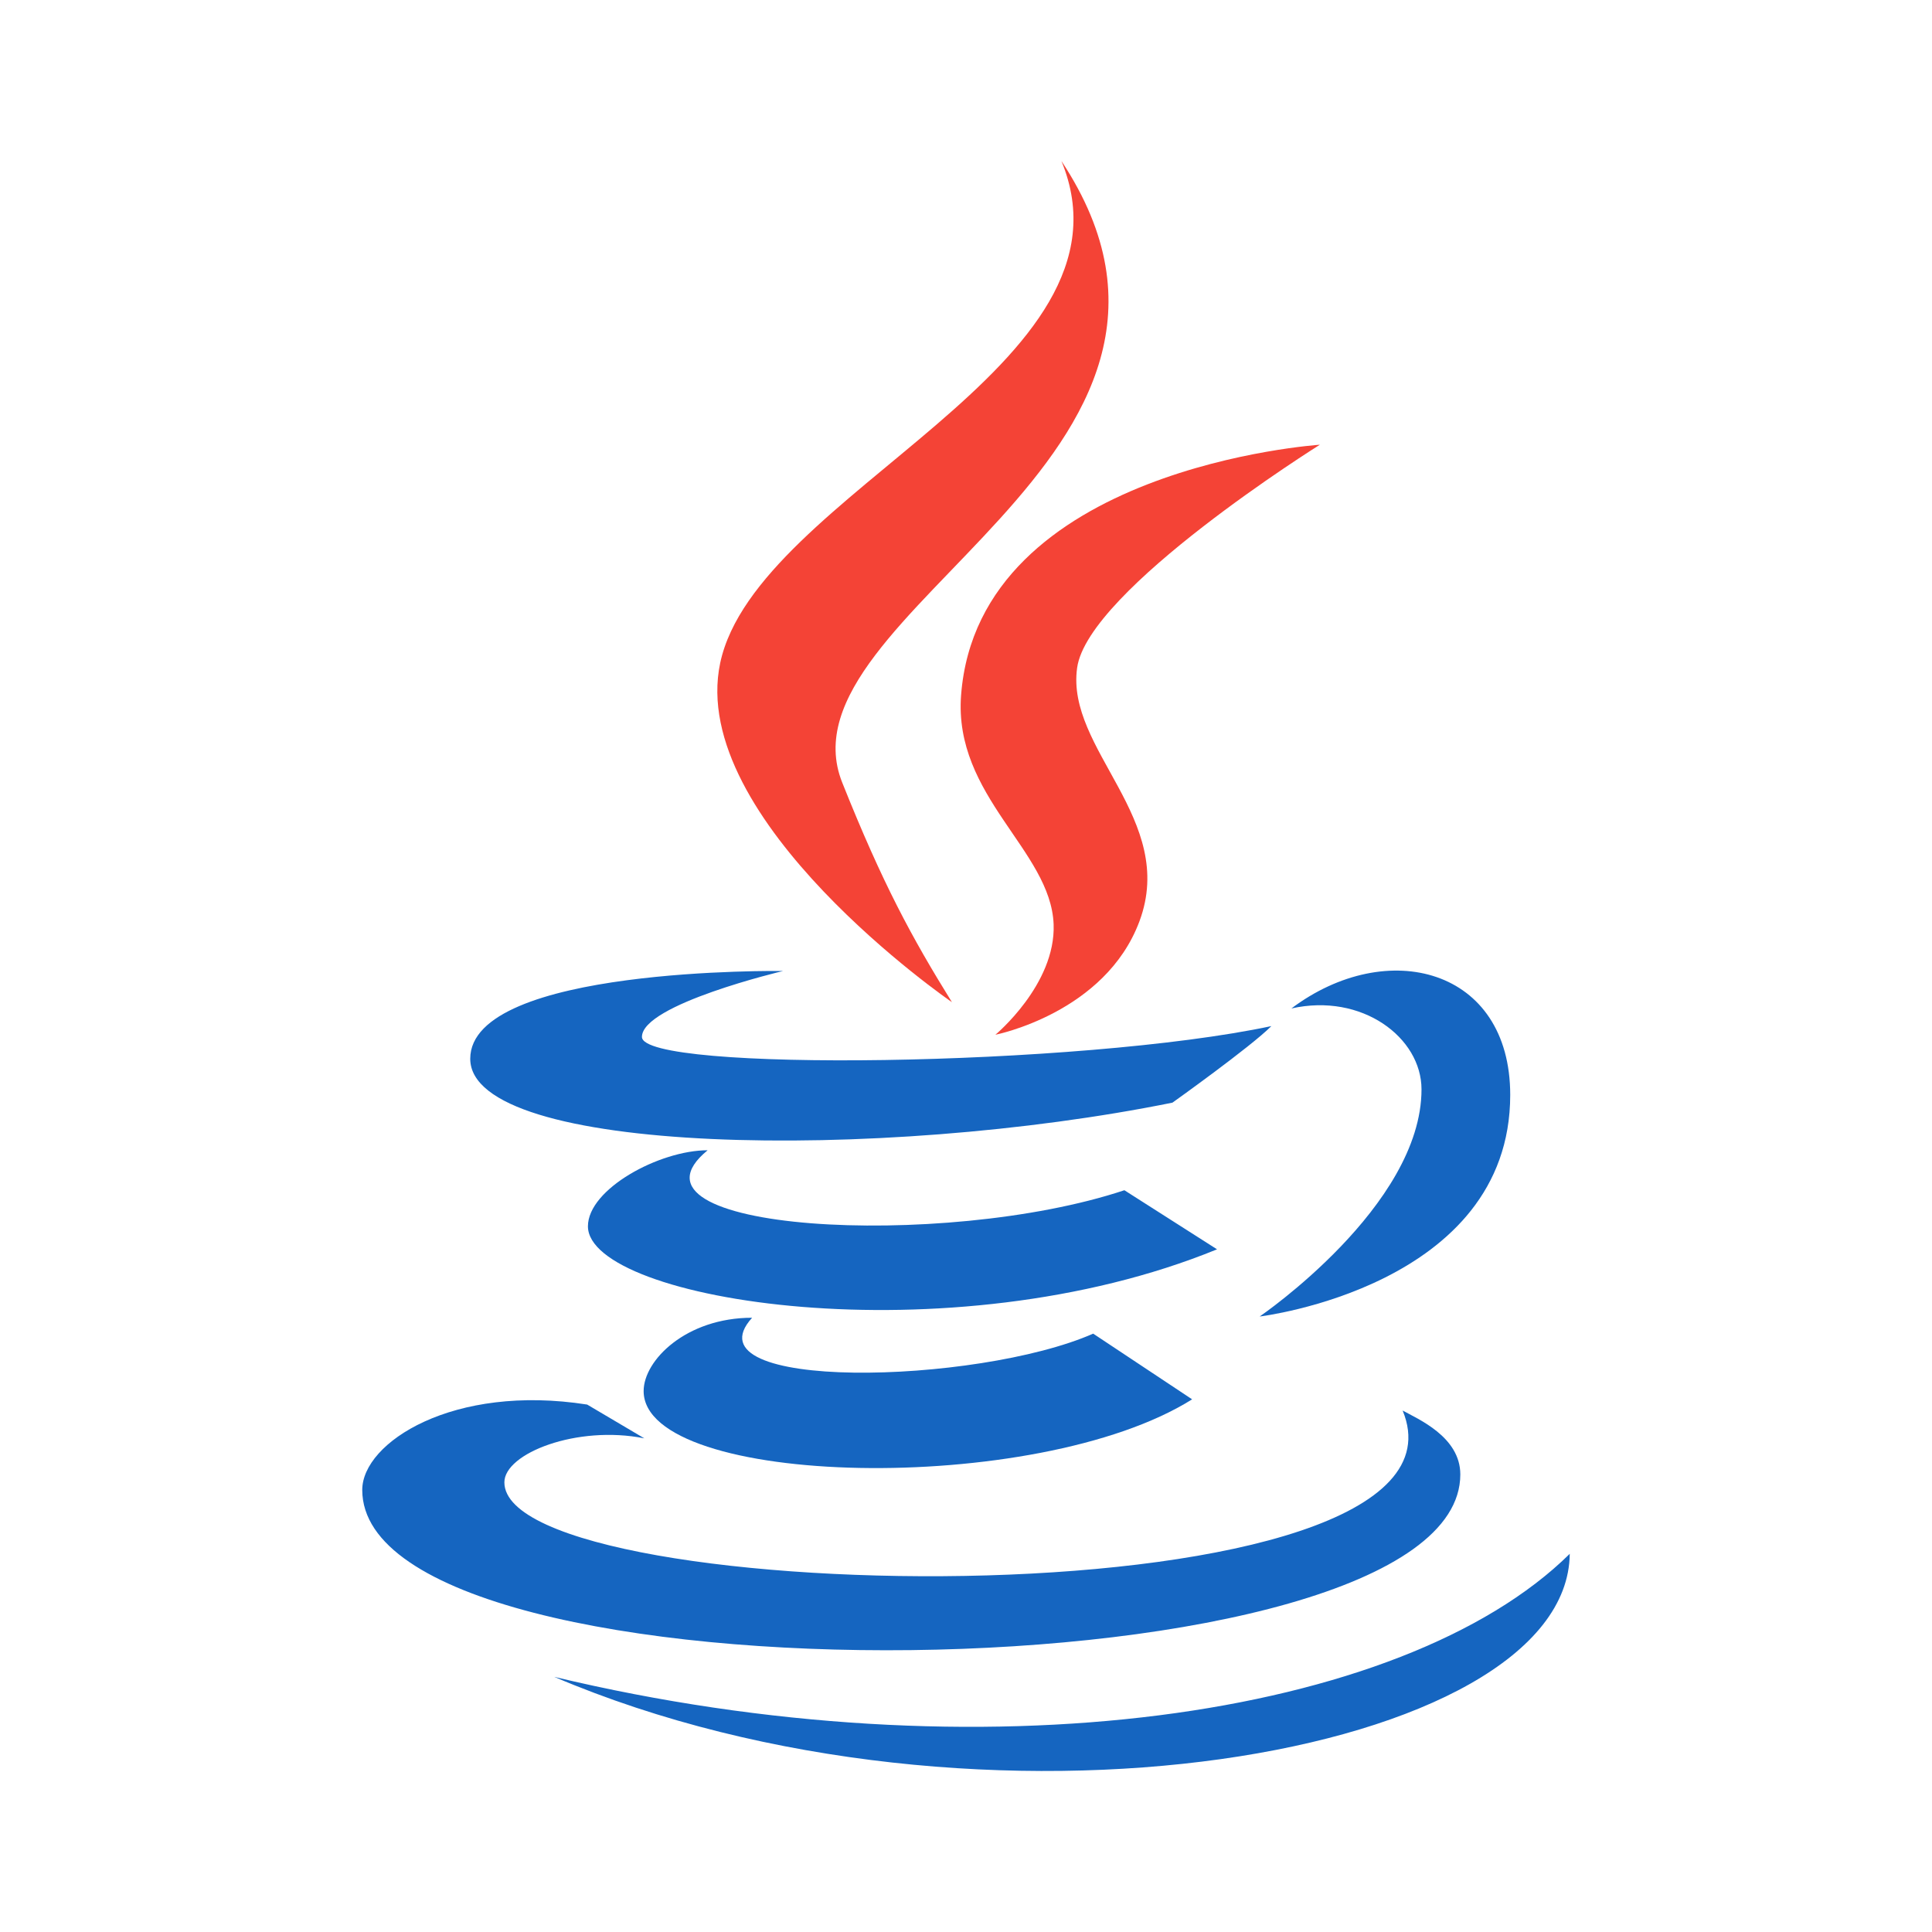
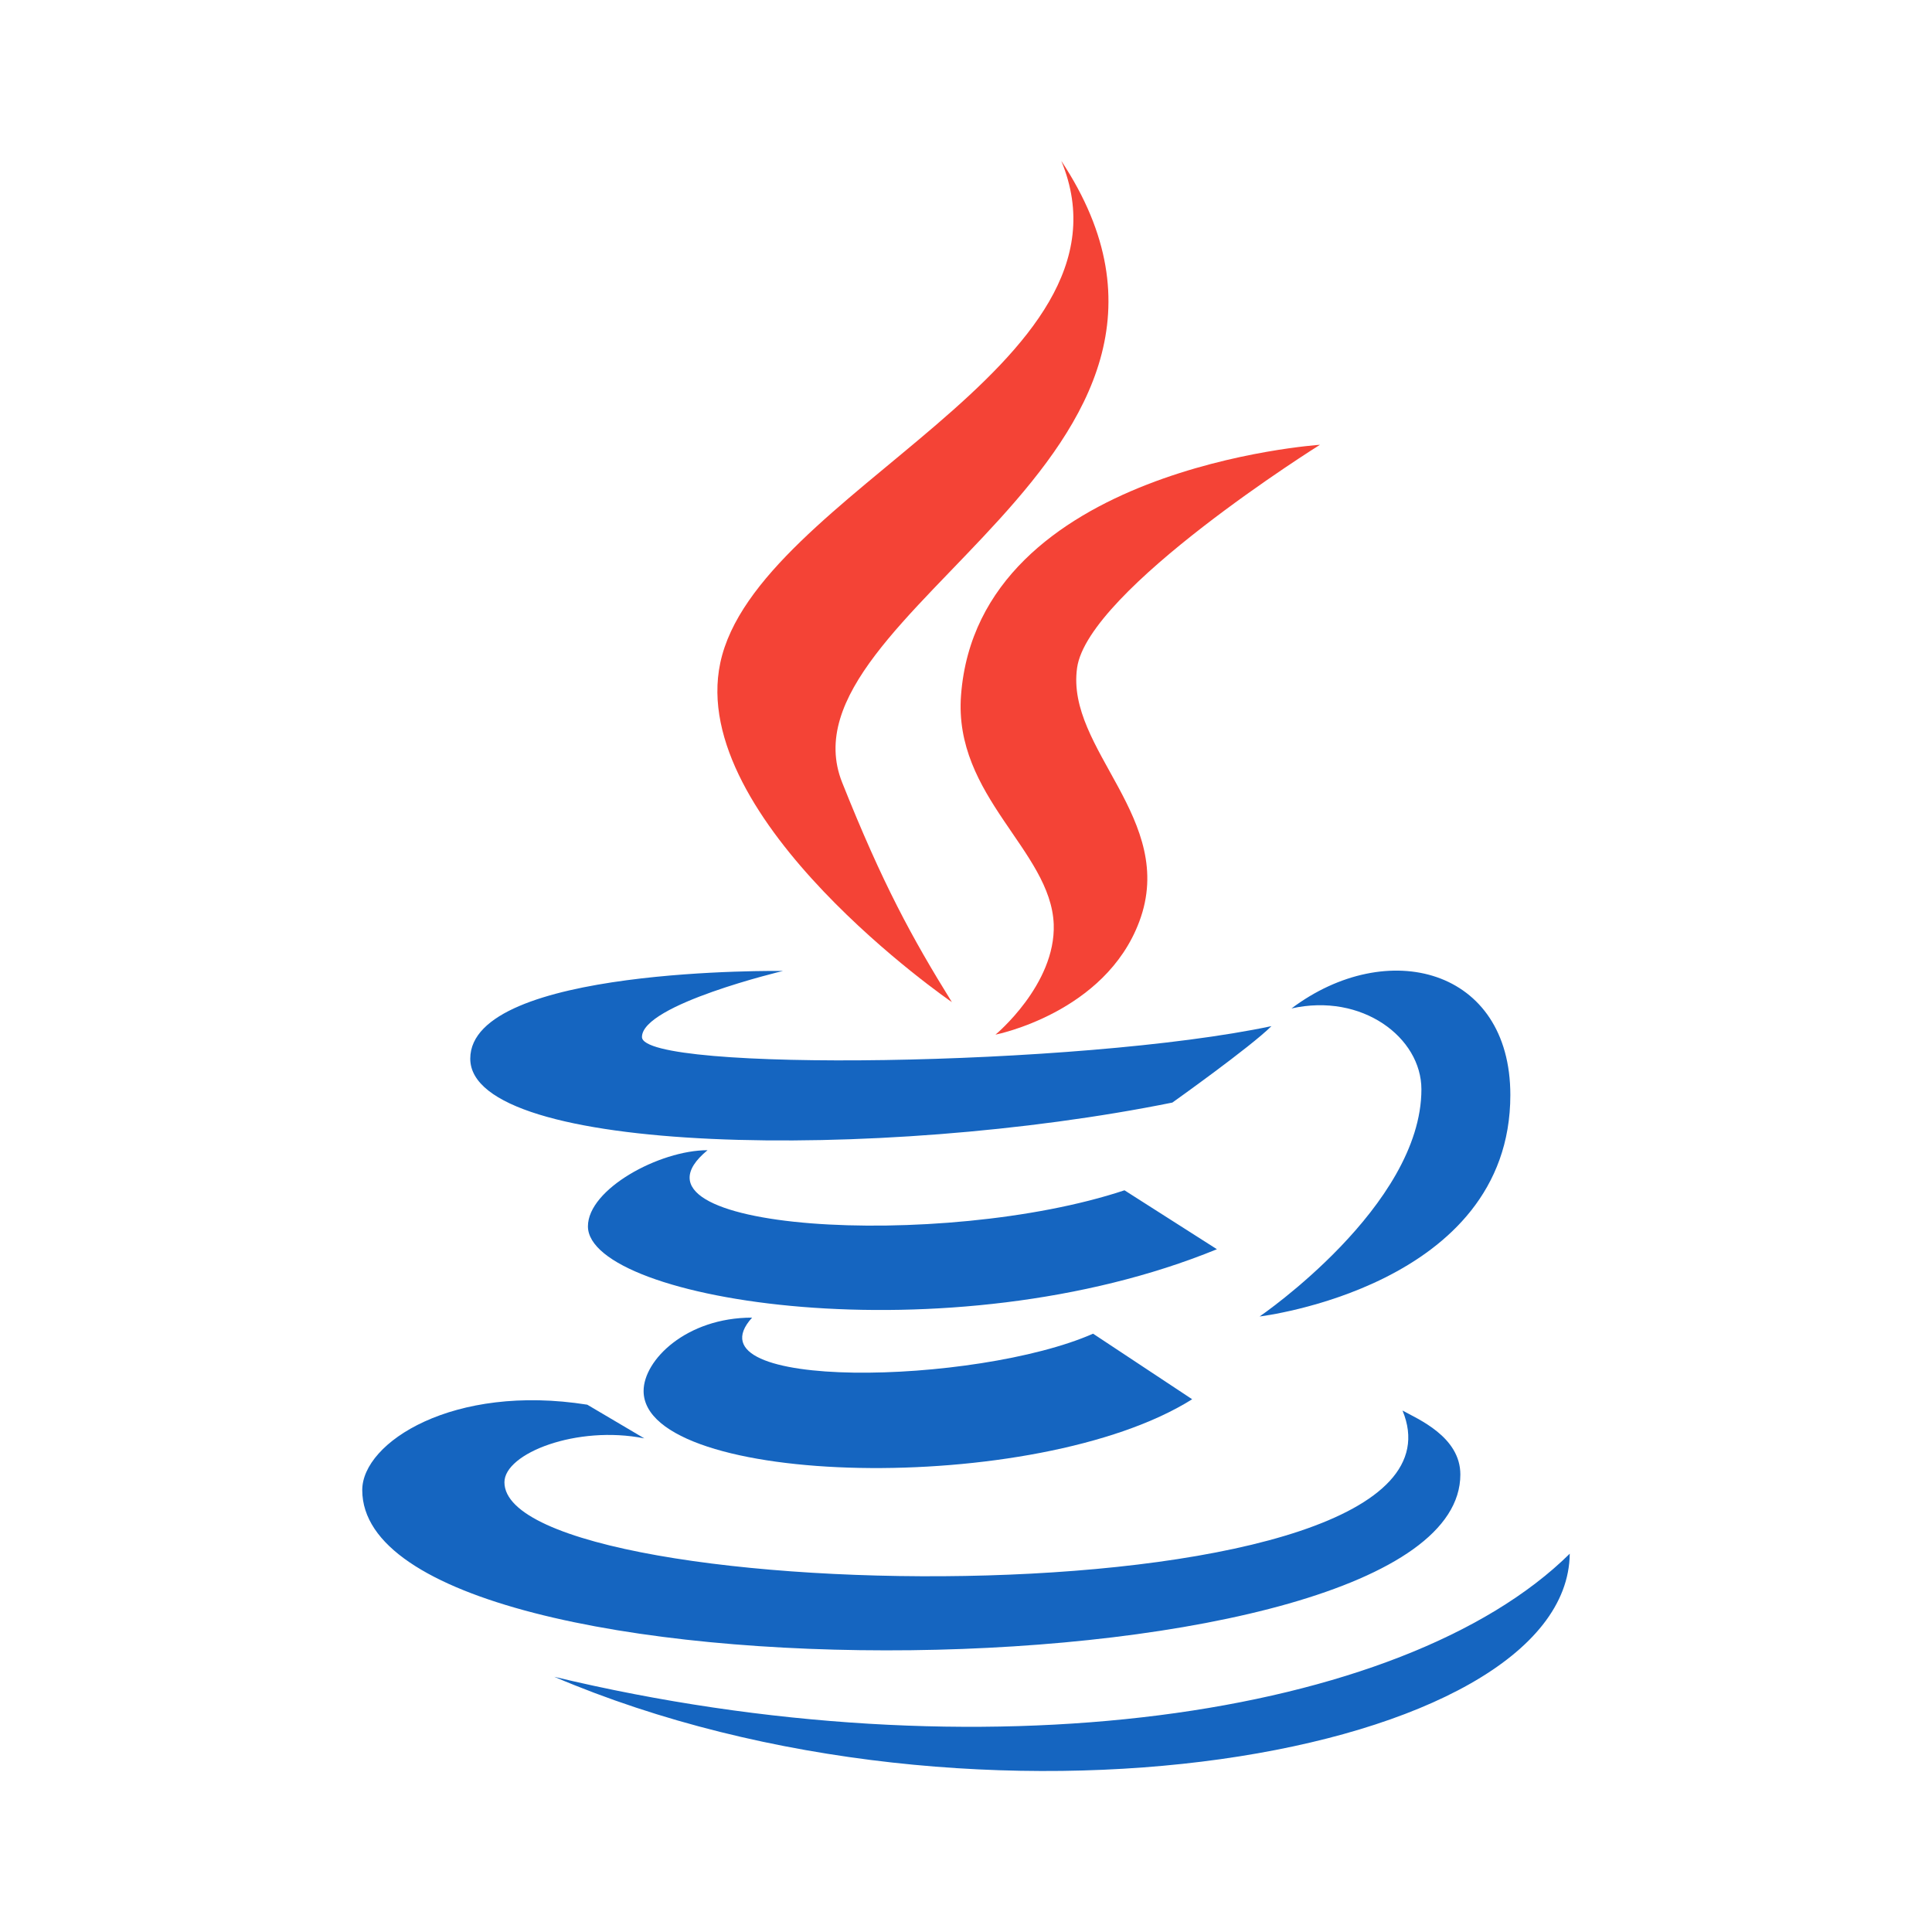
- <svg xmlns="http://www.w3.org/2000/svg" viewBox="0 0 48 48" width="32px" height="32px">
-   <path fill="#F44336" d="M23.65,24.898c-0.998-1.609-1.722-2.943-2.725-5.455C19.229,15.2,31.24,11.366,26.37,3.999c2.111,5.089-7.577,8.235-8.477,12.473C17.07,20.37,23.645,24.898,23.65,24.898z" />
-   <path fill="#F44336" d="M23.878,17.27c-0.192,2.516,2.229,3.857,2.299,5.695c0.056,1.496-1.447,2.743-1.447,2.743s2.728-0.536,3.579-2.818c0.945-2.534-1.834-4.269-1.548-6.298c0.267-1.938,6.031-5.543,6.031-5.543S24.311,11.611,23.878,17.27z" />
-   <g>
-     <path fill="#1565C0" d="M32.084 25.055c1.754-.394 3.233.723 3.233 2.01 0 2.901-4.021 5.643-4.021 5.643s6.225-.742 6.225-5.505C37.521 24.053 34.464 23.266 32.084 25.055zM29.129 27.395c0 0 1.941-1.383 2.458-1.902-4.763 1.011-15.638 1.147-15.638.269 0-.809 3.507-1.638 3.507-1.638s-7.773-.112-7.773 2.181C11.683 28.695 21.858 28.866 29.129 27.395z" />
-     <path fill="#1565C0" d="M27.935,29.571c-4.509,1.499-12.814,1.02-10.354-0.993c-1.198,0-2.974,0.963-2.974,1.889c0,1.857,8.982,3.291,15.63,0.572L27.935,29.571z" />
-     <path fill="#1565C0" d="M18.686,32.739c-1.636,0-2.695,1.054-2.695,1.822c0,2.391,9.76,2.632,13.627,0.205l-2.458-1.632C24.271,34.404,17.014,34.579,18.686,32.739z" />
-     <path fill="#1565C0" d="M36.281,36.632c0-0.936-1.055-1.377-1.433-1.588c2.228,5.373-22.317,4.956-22.317,1.784c0-0.721,1.807-1.427,3.477-1.093l-1.42-0.839C11.26,34.374,9,35.837,9,37.017C9,42.52,36.281,42.255,36.281,36.632z" />
-     <path fill="#1565C0" d="M39,38.604c-4.146,4.095-14.659,5.587-25.231,3.057C24.341,46.164,38.95,43.628,39,38.604z" />
-   </g>
+ <svg xmlns="http://www.w3.org/2000/svg" width="32" height="32" viewBox="0 0 32 32">
+   <path fill-rule="nonzero" fill="rgb(95.686%, 26.275%, 21.176%)" fill-opacity="1" d="M 15.766 16.598 C 15.102 15.527 14.617 14.637 13.949 12.961 C 12.82 10.133 20.828 7.578 17.578 2.664 C 18.988 6.059 12.527 8.156 11.93 10.98 C 11.379 13.578 15.762 16.598 15.766 16.598 Z M 15.766 16.598 " />
+   <path fill-rule="nonzero" fill="rgb(95.686%, 26.275%, 21.176%)" fill-opacity="1" d="M 15.918 11.512 C 15.789 13.191 17.406 14.086 17.453 15.309 C 17.488 16.309 16.488 17.137 16.488 17.137 C 16.488 17.137 18.305 16.781 18.871 15.262 C 19.504 13.57 17.648 12.414 17.84 11.062 C 18.02 9.77 21.863 7.367 21.863 7.367 C 21.863 7.367 16.207 7.742 15.918 11.512 Z M 15.918 11.512 " />
+   <path fill-rule="nonzero" fill="rgb(8.235%, 39.608%, 75.294%)" fill-opacity="1" d="M 21.391 16.703 C 22.559 16.441 23.543 17.184 23.543 18.043 C 23.543 19.977 20.863 21.805 20.863 21.805 C 20.863 21.805 25.016 21.312 25.016 18.137 C 25.016 16.035 22.977 15.512 21.391 16.703 Z M 19.418 18.262 C 19.418 18.262 20.715 17.34 21.059 16.996 C 17.883 17.668 10.633 17.762 10.633 17.176 C 10.633 16.637 12.969 16.082 12.969 16.082 C 12.969 16.082 7.789 16.008 7.789 17.535 C 7.789 19.129 14.57 19.242 19.418 18.262 Z M 19.418 18.262 " />
+   <path fill-rule="nonzero" fill="rgb(8.235%, 39.608%, 75.294%)" fill-opacity="1" d="M 18.625 19.715 C 15.617 20.715 10.082 20.395 11.719 19.051 C 10.922 19.051 9.738 19.695 9.738 20.312 C 9.738 21.551 15.727 22.504 20.156 20.691 Z M 18.625 19.715 " />
+   <path fill-rule="nonzero" fill="rgb(8.235%, 39.608%, 75.294%)" fill-opacity="1" d="M 12.457 21.824 C 11.367 21.824 10.66 22.527 10.66 23.039 C 10.66 24.633 17.168 24.797 19.746 23.176 L 18.105 22.09 C 16.18 22.938 11.344 23.051 12.457 21.824 Z M 12.457 21.824 " />
+   <path fill-rule="nonzero" fill="rgb(8.235%, 39.608%, 75.294%)" fill-opacity="1" d="M 24.188 24.422 C 24.188 23.797 23.484 23.504 23.23 23.363 C 24.719 26.945 8.355 26.668 8.355 24.551 C 8.355 24.07 9.559 23.602 10.672 23.824 L 9.727 23.266 C 7.508 22.914 6 23.891 6 24.68 C 6 28.348 24.188 28.172 24.188 24.422 Z M 24.188 24.422 " />
+   <path fill-rule="nonzero" fill="rgb(8.235%, 39.608%, 75.294%)" fill-opacity="1" d="M 26 25.734 C 23.234 28.465 16.227 29.461 9.18 27.773 C 16.227 30.777 25.965 29.086 26 25.734 Z M 26 25.734 " />
</svg>
